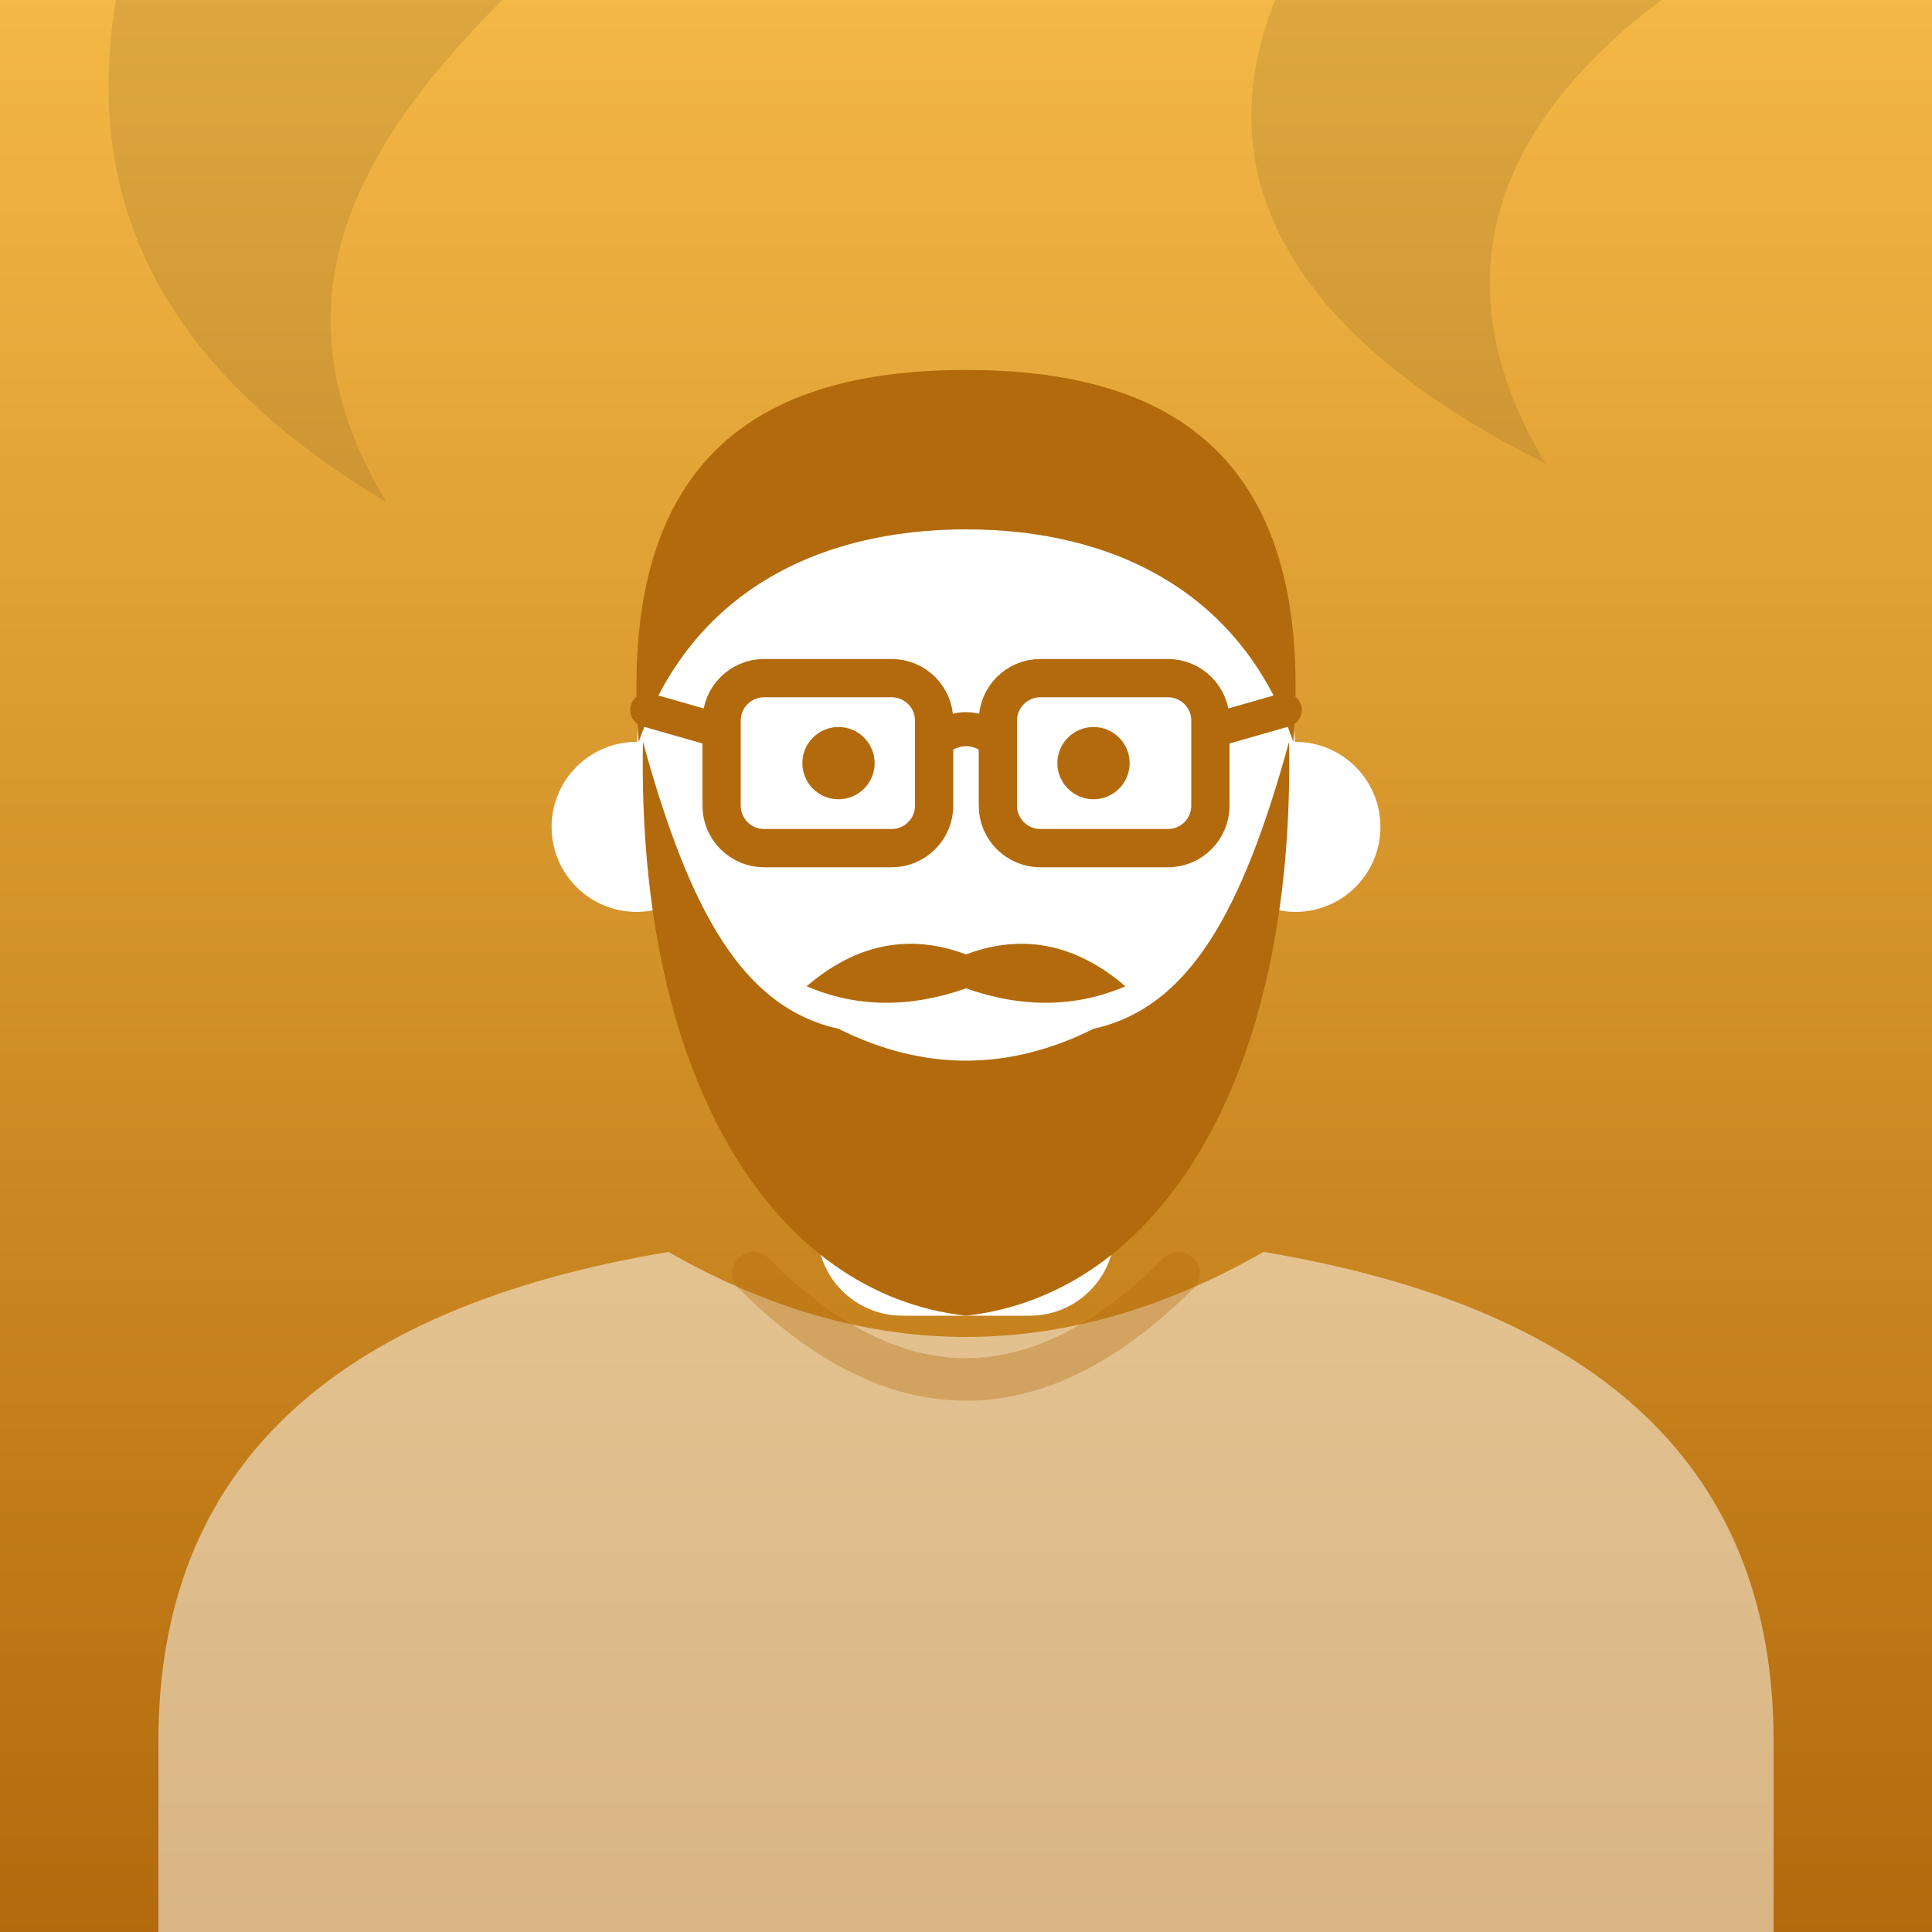
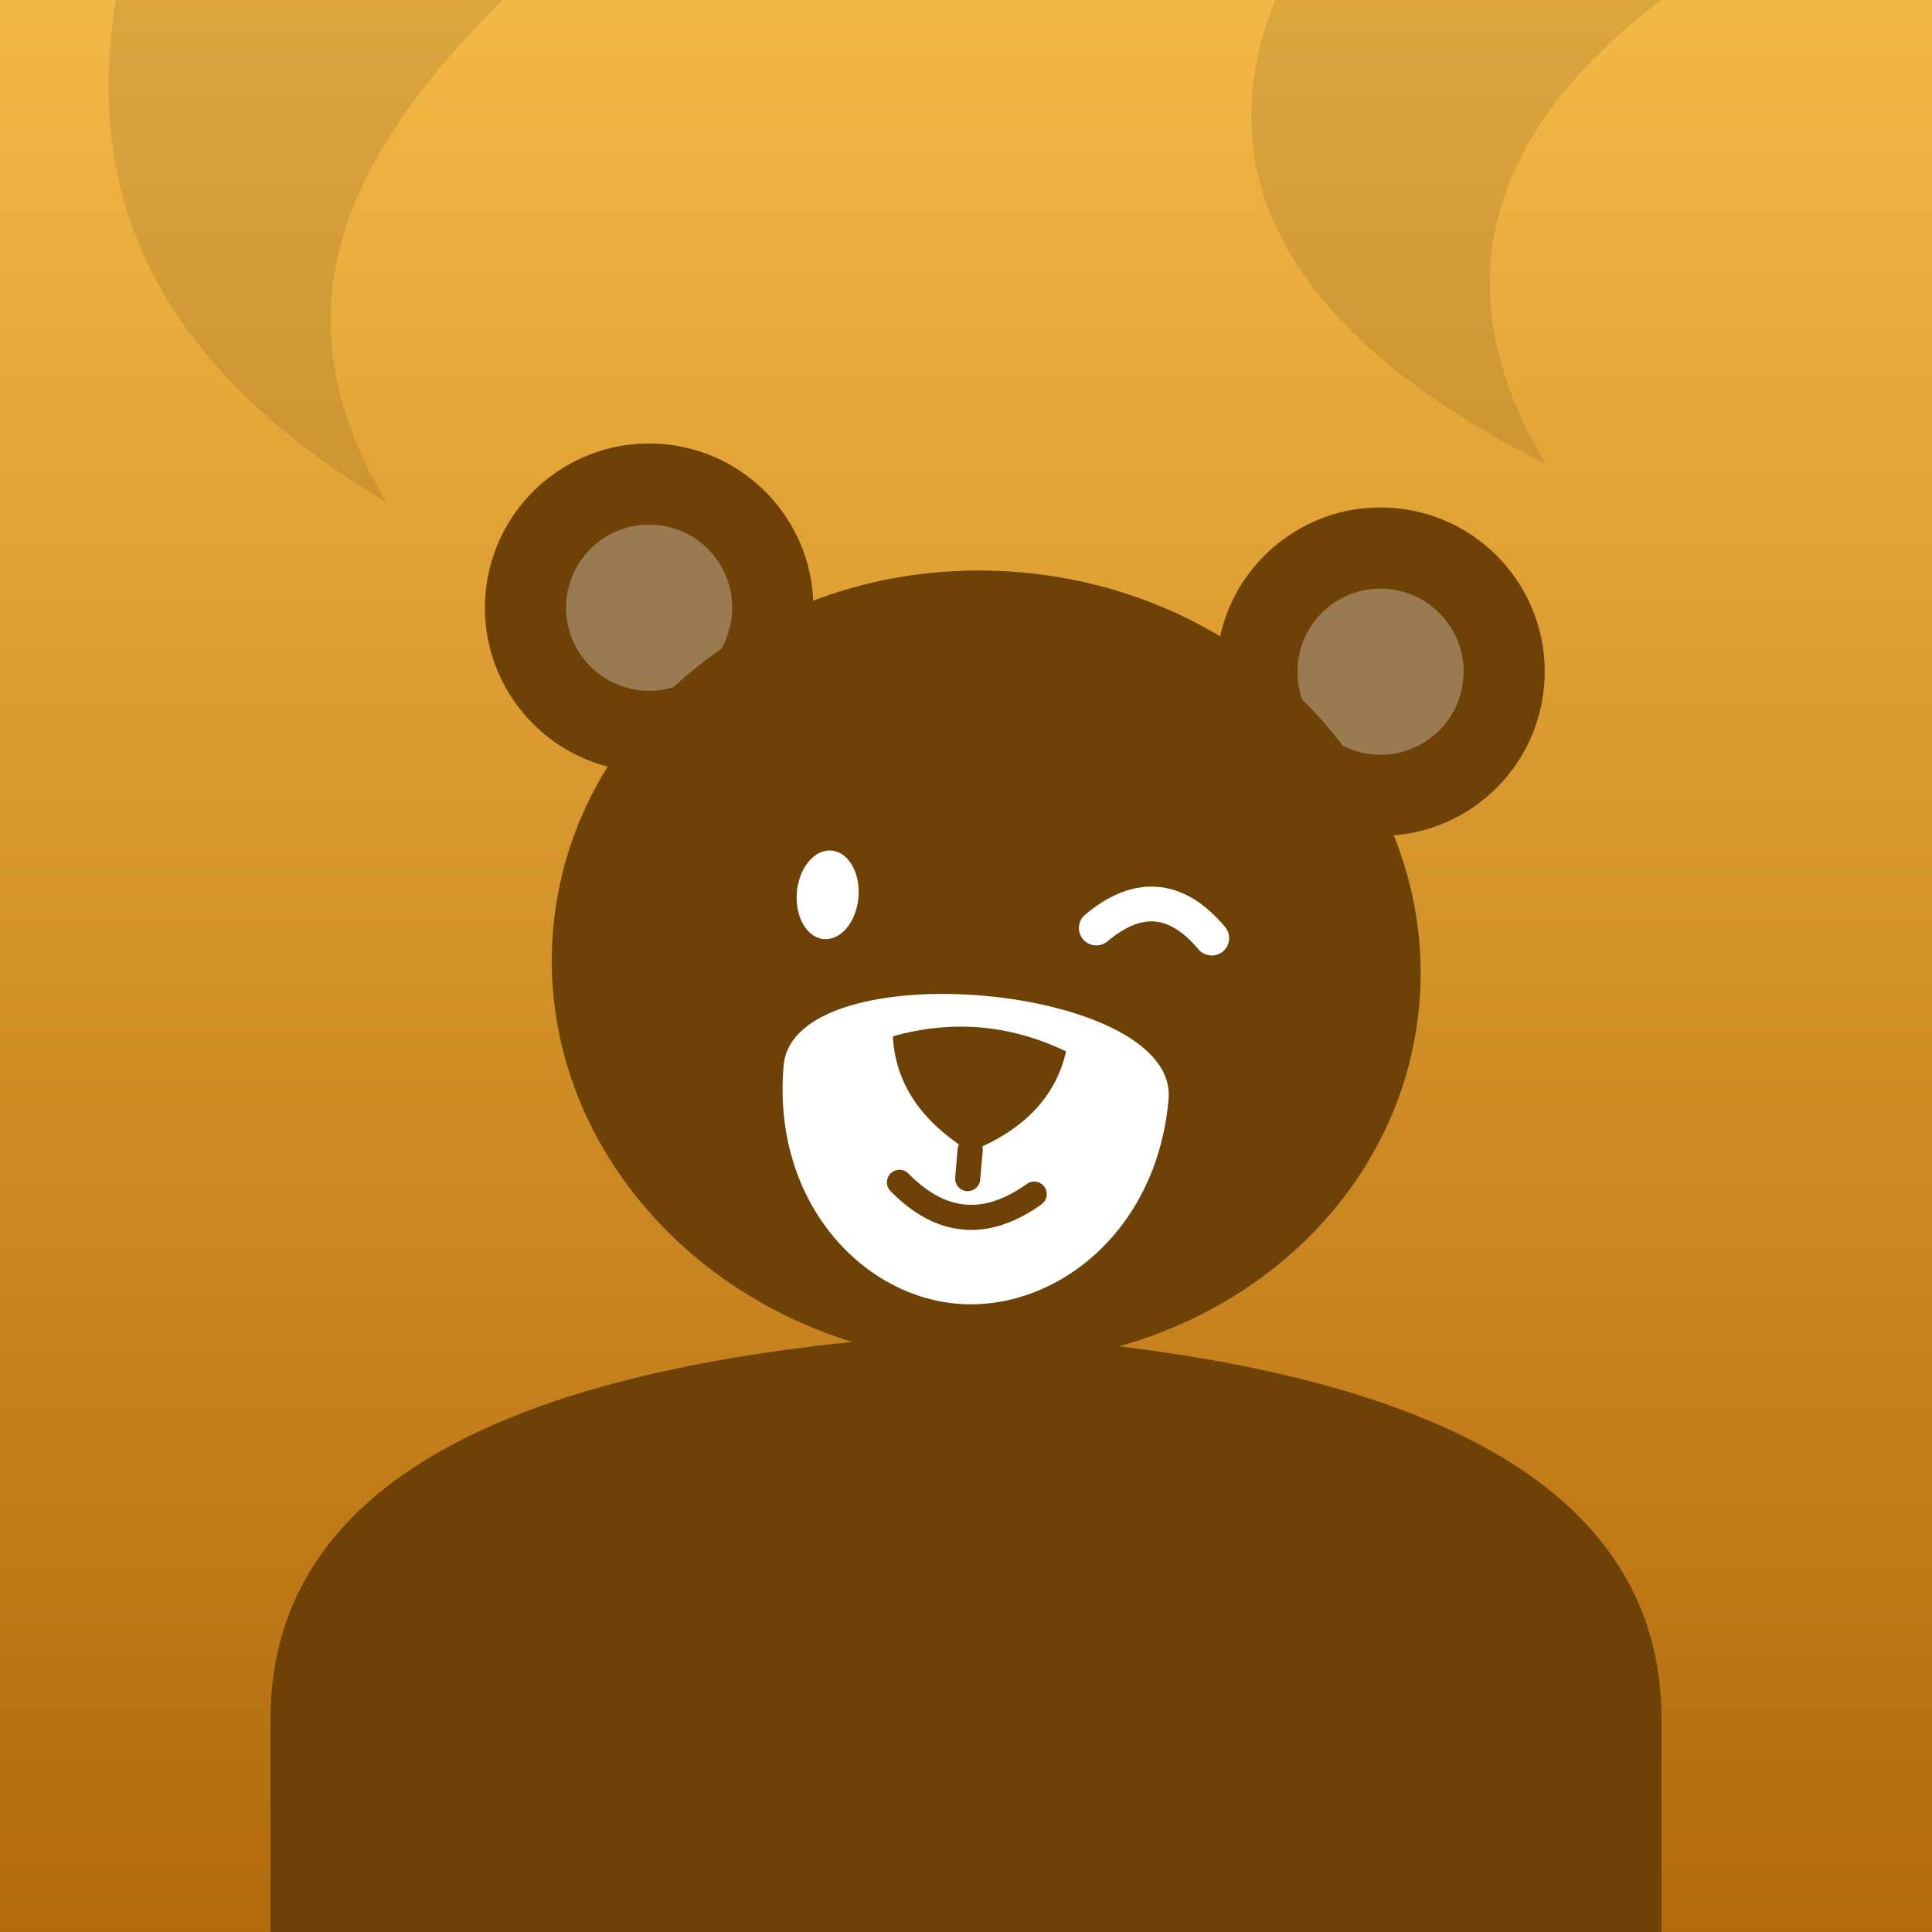
<svg xmlns="http://www.w3.org/2000/svg" width="512" height="512" viewBox="0 0 100 100">
  <defs>
    <linearGradient id="av-ambar-bg" x1="0" y1="0" x2="0" y2="1">
      <stop offset="0" stop-color="#F4B846" />
      <stop offset="1" stop-color="#B26A0C" />
    </linearGradient>
    <clipPath id="av-ambar-card">
      <rect width="100" height="100" />
    </clipPath>
  </defs>
  <g clip-path="url(#av-ambar-card)">
    <rect width="100" height="100" fill="url(#av-ambar-bg)" />
-     <path d="M6 0 C4 12 10 20 20 26 C14 16 18 8 26 0 Z M66 0 C62 10 68 18 80 24 C74 14 78 6 86 0 Z" fill="#000" fill-opacity=".09" />
-     <g transform="translate(50 100) scale(1.1) translate(-50 -100)">
-       <path d="M12 100 V91 Q12 72 36 68 Q50 76 64 68 Q88 72 88 91 V100 Z" fill="#FFFFFF" fill-opacity=".5" />
-       <path d="M40 69 Q50 79 60 69" fill="none" stroke="#B26A0C" stroke-width="2" stroke-opacity=".35" stroke-linecap="round" stroke-linejoin="round" />
-       <rect x="43" y="56" width="14" height="15" rx="4" fill="#FFFFFF" />
-       <path d="M43 60 Q50 67 57 60 V65.5 Q50 70 43 65.5 Z" fill="#B26A0C" fill-opacity=".22" />
-       <circle cx="34.5" cy="48" r="4" fill="#FFFFFF" />
-       <circle cx="65.5" cy="48" r="4" fill="#FFFFFF" />
-       <ellipse cx="50" cy="45" rx="15.5" ry="18" fill="#FFFFFF" />
-       <path d="M34.6 44 C33.5 30 41 26.5 50 26.5 C59 26.5 66.5 30 65.4 44 C63 37 57 34 50 34 C43 34 37 37 34.6 44 Z" fill="#B26A0C" />
-       <circle cx="44" cy="45" r="1.7" fill="#B26A0C" />
-       <circle cx="56" cy="45" r="1.7" fill="#B26A0C" />
-       <path d="M34.8 44 C34.5 60 41 70 50 71 C59 70 65.5 60 65.2 44 C63 52 60.5 56.5 56 57.5 Q50 60.5 44 57.5 C39.5 56.5 37 52 34.8 44 Z" fill="#B26A0C" fill-opacity="1" />
-       <path d="M42.5 55.5 Q46 52.5 50 54 Q54 52.5 57.5 55.5 Q54 57 50 55.6 Q46 57 42.5 55.5 Z" fill="#B26A0C" fill-opacity="1" />
-       <rect x="38.5" y="41" width="10" height="8" rx="2" fill="none" stroke="#B26A0C" stroke-width="1.8" stroke-linecap="round" stroke-linejoin="round" />
-       <rect x="51.5" y="41" width="10" height="8" rx="2" fill="none" stroke="#B26A0C" stroke-width="1.8" stroke-linecap="round" stroke-linejoin="round" />
-       <path d="M48.5 44 Q50 42.8 51.5 44 M38.5 43.5 L35 42.5 M61.5 43.5 L65 42.5" fill="none" stroke="#B26A0C" stroke-width="1.6" stroke-linecap="round" stroke-linejoin="round" />
+     <path d="M6 0 C4 12 10 20 20 26 C14 16 18 8 26 0 Z M66 0 C62 10 68 18 80 24 C74 14 78 6 86 0 Z" fill="#000" fill-opacity=".1" />
+     <path d="M14 100 V89 Q14 71 50 69 Q86 71 86 89 V100 Z" fill="#6E4207" />
+     <g transform="rotate(5 50 62)">
+       <circle cx="31.0" cy="33" r="8.5" fill="#6E4207" />
+       <circle cx="69.0" cy="33" r="8.5" fill="#6E4207" />
+       <circle cx="31.0" cy="33" r="4.3" fill="#FFFFFF" fill-opacity=".3" />
+       <circle cx="69.0" cy="33" r="4.3" fill="#FFFFFF" fill-opacity=".3" />
+       <ellipse cx="50" cy="50" rx="22.5" ry="20.5" fill="#6E4207" />
+       <ellipse cx="41.5" cy="47" rx="1.6" ry="2.3" fill="#FFFFFF" />
+       <path d="M55.5 47.5 Q58.5 44.5 61.5 47.5" fill="none" stroke="#FFFFFF" stroke-width="1.8" stroke-linecap="round" stroke-linejoin="round" />
+       <path d="M40 56 C40 50 60 50 60 56 C60 63 55 67.5 50 67.5 C45 67.5 40 63 40 56 Z" fill="#FFFFFF" />
+       <path d="M45.5 54 Q50 52.3 54.5 54 Q54 57.6 50 59.6 Q46 57.6 45.5 54 Z" fill="#6E4207" />
+       <path d="M50 59.5 V61 M46.5 61.5 Q50 64.5 53.5 61.5" fill="none" stroke="#6E4207" stroke-width="1.3" stroke-linecap="round" stroke-linejoin="round" />
    </g>
  </g>
</svg>
